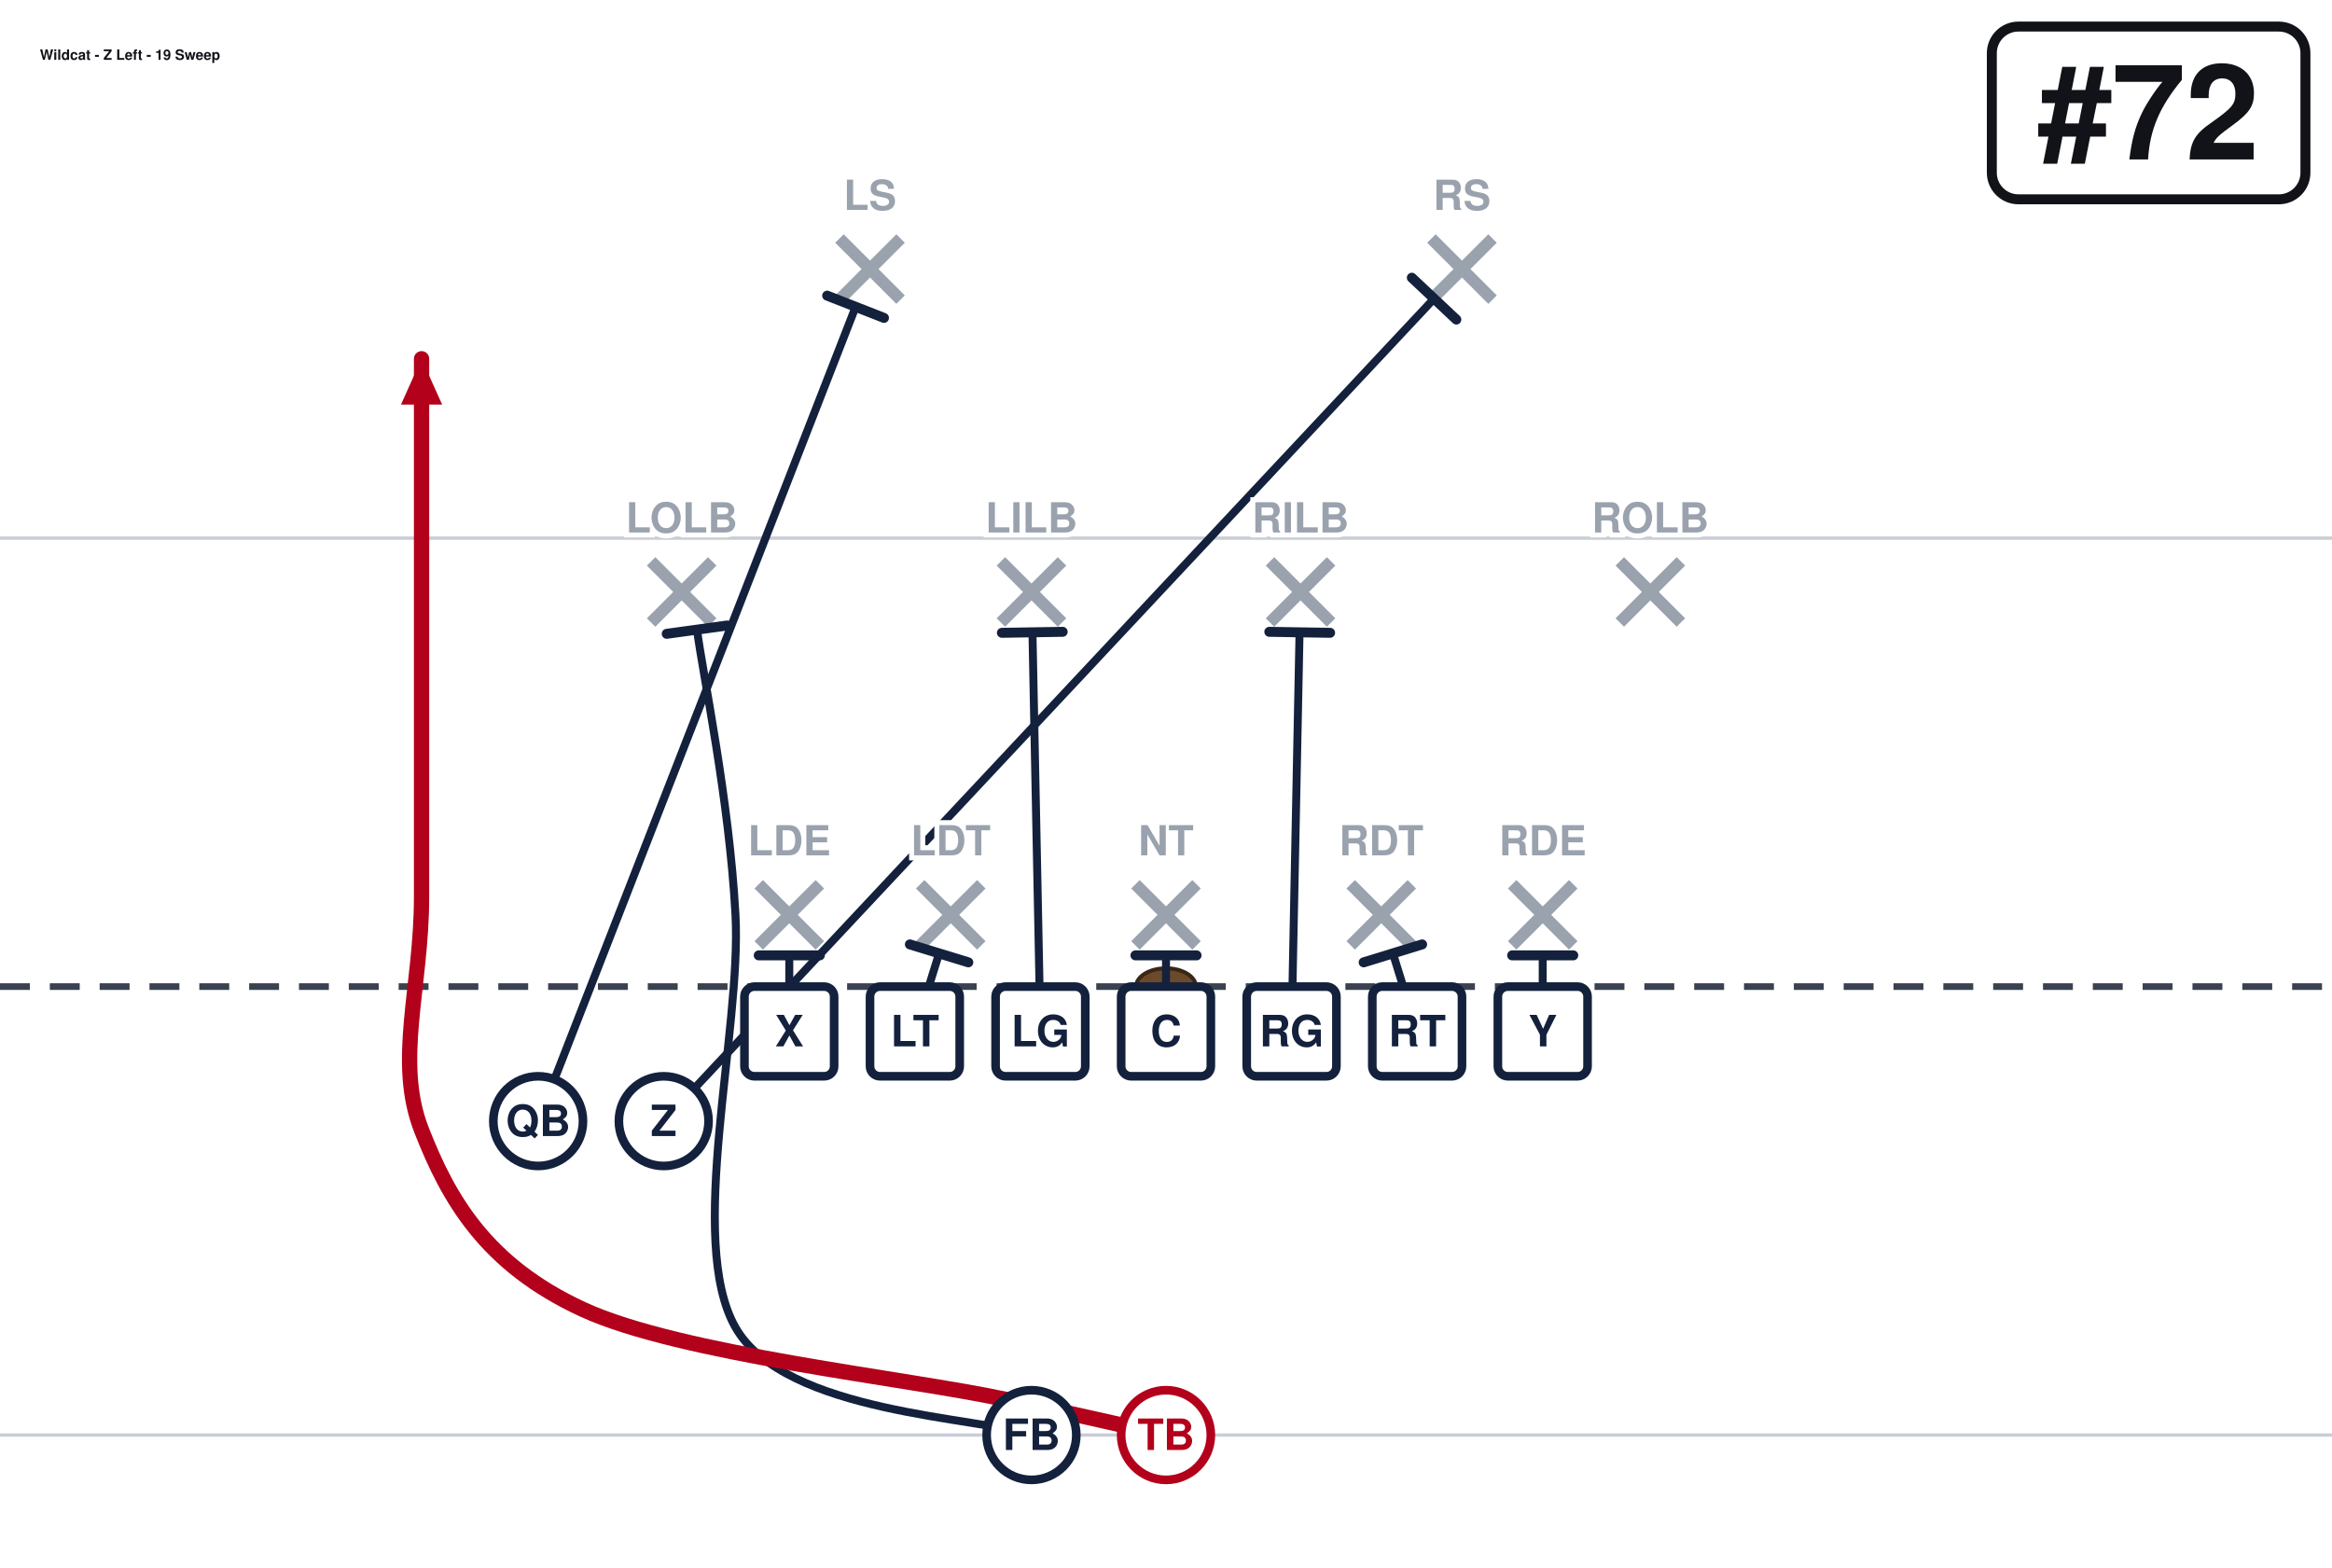
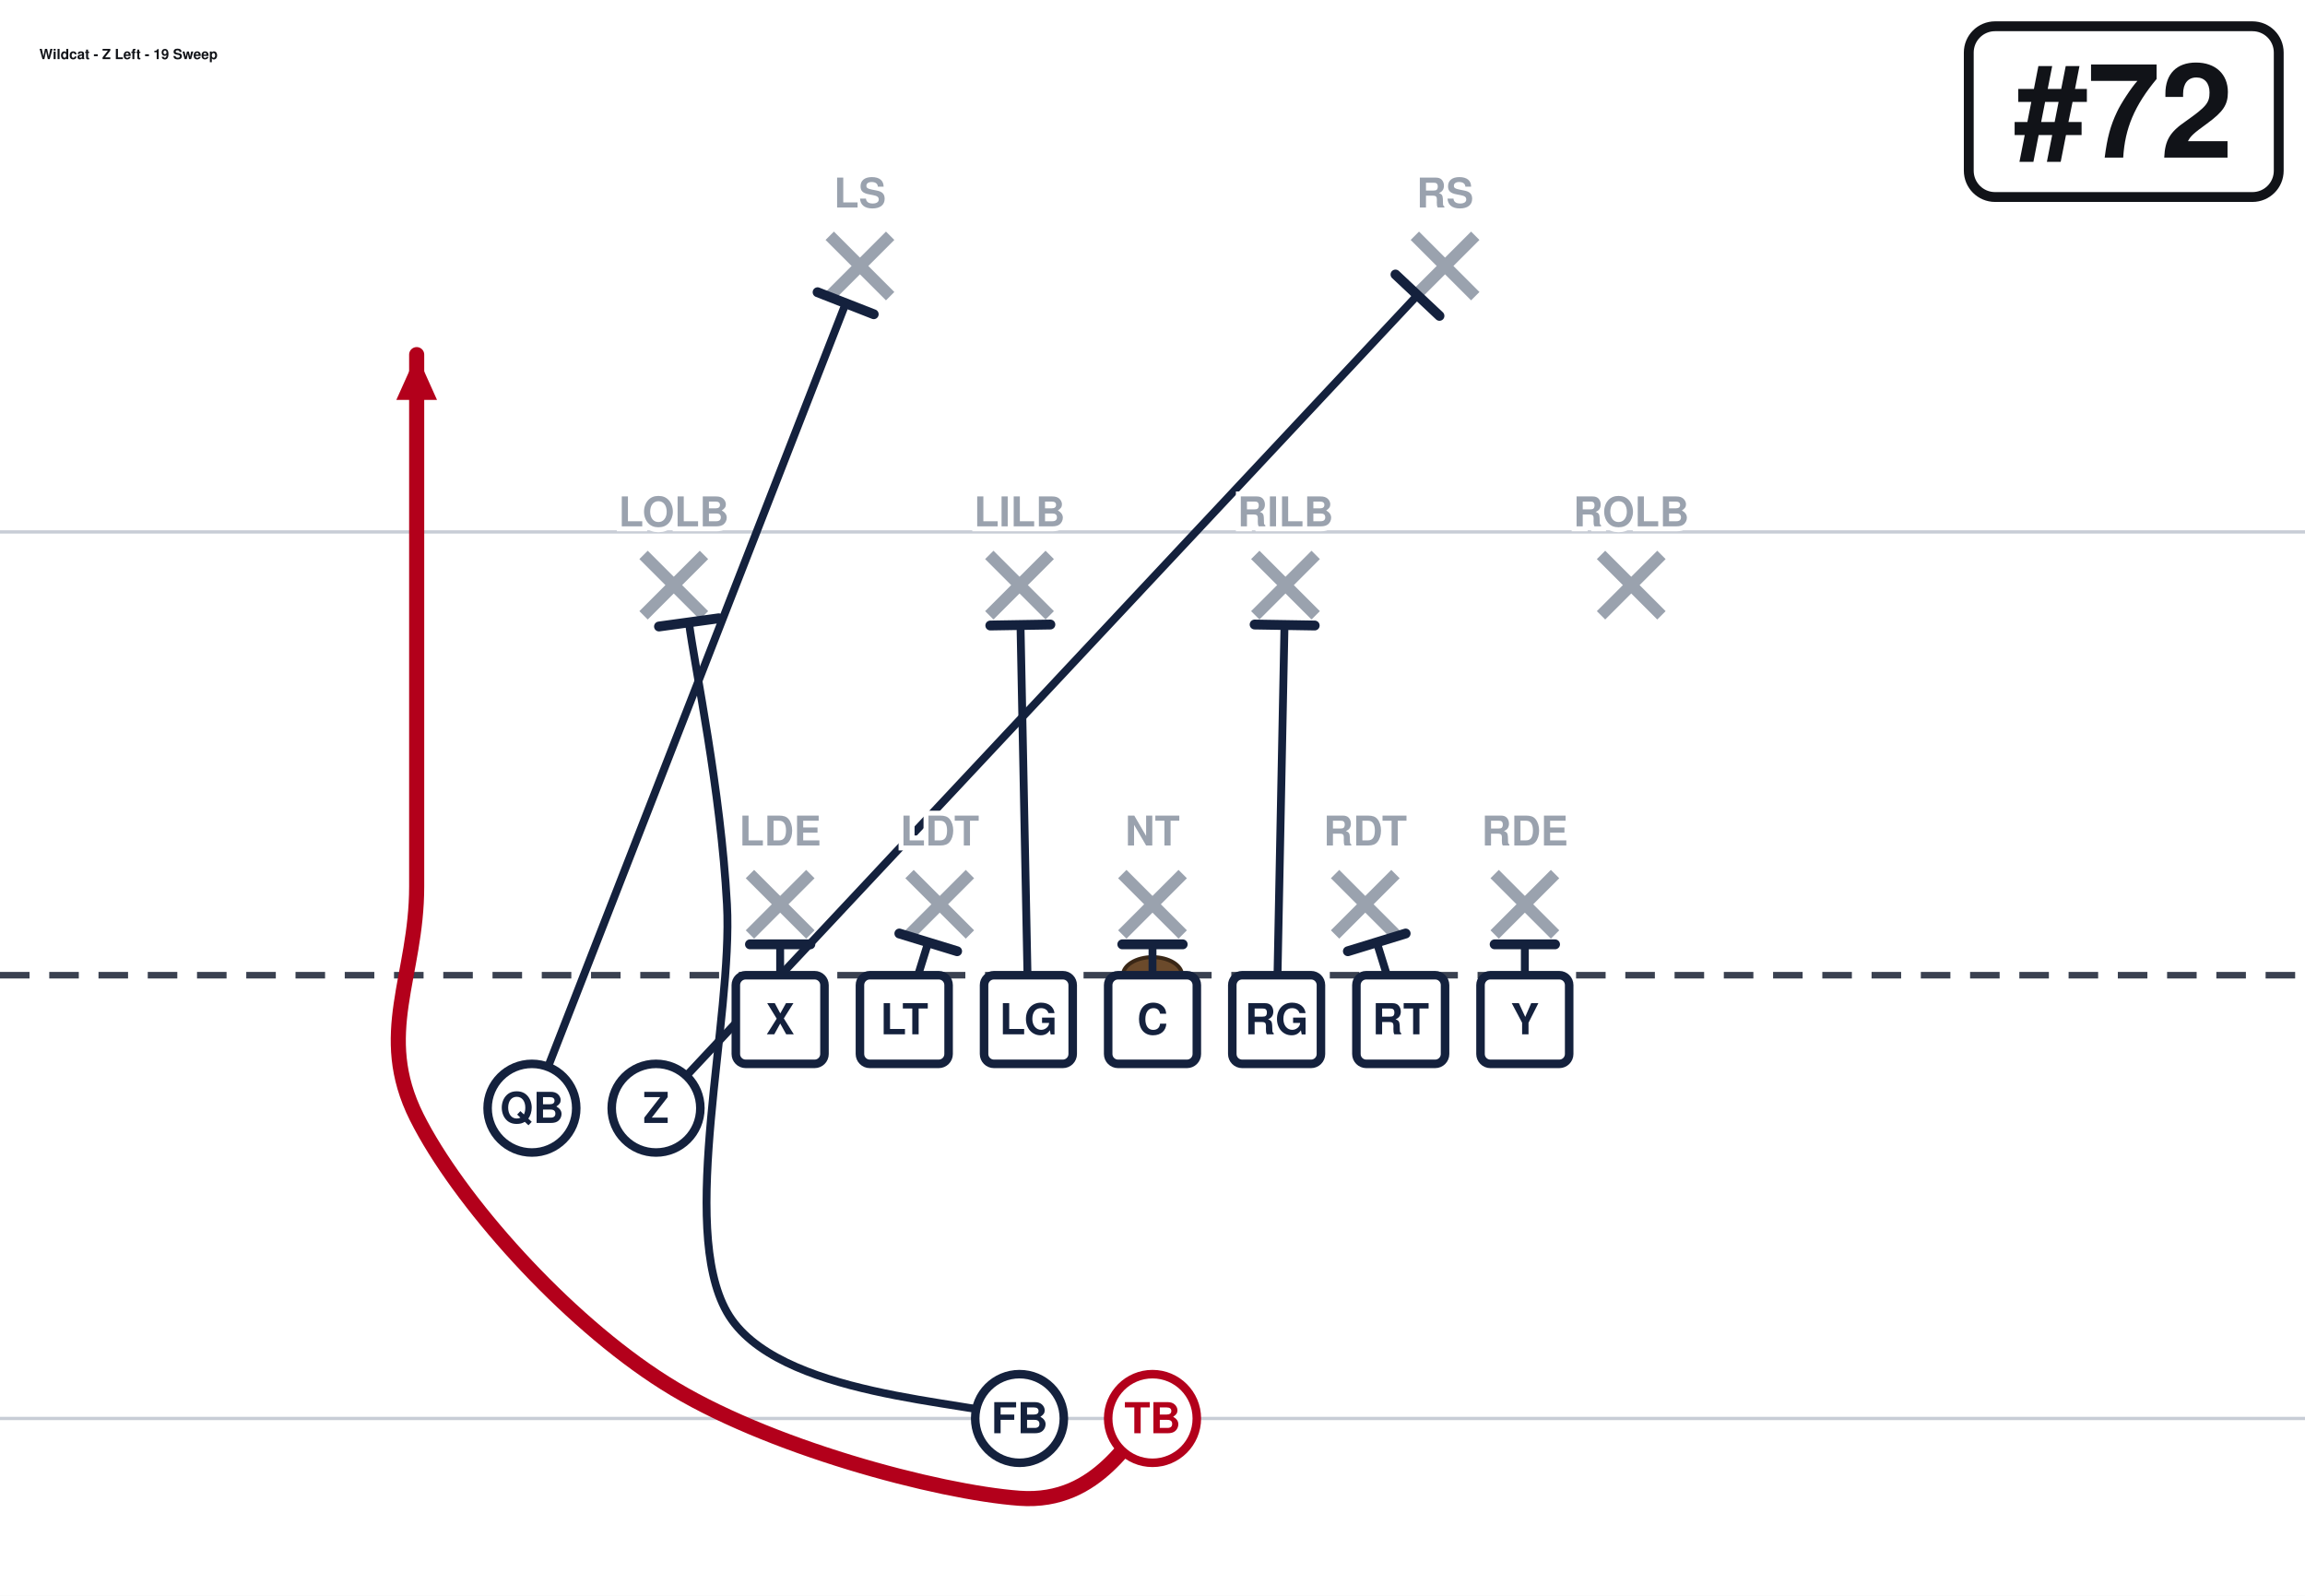
- <svg xmlns="http://www.w3.org/2000/svg" width="702" height="472" viewBox="0 27 702 472" font-family="Segoe UI, Helvetica, Arial, sans-serif" role="img">
+ <svg xmlns="http://www.w3.org/2000/svg" width="702" height="486" viewBox="0 27 702 486" font-family="Segoe UI, Helvetica, Arial, sans-serif" role="img">
  <rect x="0" y="0" width="702" height="513" fill="#ffffff" />
  <line x1="0" y1="459.0" x2="702" y2="459.0" stroke="#c8cdd6" stroke-width="1" />
  <line x1="0" y1="189.0" x2="702" y2="189.0" stroke="#c8cdd6" stroke-width="1" />
  <line x1="0" y1="324.0" x2="702" y2="324.0" stroke="#3a4150" stroke-width="2" stroke-dasharray="9 6" />
  <ellipse cx="351.0" cy="324.0" rx="9" ry="5.5" fill="#6b4a2b" stroke="#3a2716" stroke-width="1.2" />
  <line x1="228.4" y1="293.2" x2="246.8" y2="311.6" stroke="#9aa2ae" stroke-width="3.6" />
  <line x1="246.8" y1="293.2" x2="228.4" y2="311.6" stroke="#9aa2ae" stroke-width="3.6" />
  <line x1="277.0" y1="293.2" x2="295.4" y2="311.6" stroke="#9aa2ae" stroke-width="3.6" />
  <line x1="295.4" y1="293.2" x2="277.0" y2="311.6" stroke="#9aa2ae" stroke-width="3.6" />
  <line x1="341.8" y1="293.2" x2="360.2" y2="311.6" stroke="#9aa2ae" stroke-width="3.6" />
  <line x1="360.2" y1="293.2" x2="341.8" y2="311.6" stroke="#9aa2ae" stroke-width="3.6" />
  <line x1="406.6" y1="293.2" x2="425.0" y2="311.6" stroke="#9aa2ae" stroke-width="3.6" />
  <line x1="425.0" y1="293.2" x2="406.6" y2="311.6" stroke="#9aa2ae" stroke-width="3.6" />
  <line x1="455.2" y1="293.2" x2="473.6" y2="311.6" stroke="#9aa2ae" stroke-width="3.6" />
  <line x1="473.6" y1="293.2" x2="455.2" y2="311.6" stroke="#9aa2ae" stroke-width="3.6" />
  <line x1="196.0" y1="196.0" x2="214.4" y2="214.4" stroke="#9aa2ae" stroke-width="3.6" />
  <line x1="214.4" y1="196.0" x2="196.0" y2="214.4" stroke="#9aa2ae" stroke-width="3.6" />
  <line x1="301.3" y1="196.0" x2="319.7" y2="214.4" stroke="#9aa2ae" stroke-width="3.6" />
  <line x1="319.7" y1="196.0" x2="301.3" y2="214.4" stroke="#9aa2ae" stroke-width="3.6" />
  <line x1="382.3" y1="196.0" x2="400.7" y2="214.4" stroke="#9aa2ae" stroke-width="3.6" />
  <line x1="400.7" y1="196.0" x2="382.3" y2="214.4" stroke="#9aa2ae" stroke-width="3.6" />
  <line x1="487.6" y1="196.0" x2="506.0" y2="214.4" stroke="#9aa2ae" stroke-width="3.6" />
  <line x1="506.0" y1="196.0" x2="487.6" y2="214.4" stroke="#9aa2ae" stroke-width="3.6" />
  <line x1="252.7" y1="98.8" x2="271.1" y2="117.2" stroke="#9aa2ae" stroke-width="3.6" />
  <line x1="271.1" y1="98.8" x2="252.7" y2="117.2" stroke="#9aa2ae" stroke-width="3.6" />
  <line x1="430.9" y1="98.8" x2="449.3" y2="117.2" stroke="#9aa2ae" stroke-width="3.6" />
  <line x1="449.3" y1="98.8" x2="430.9" y2="117.2" stroke="#9aa2ae" stroke-width="3.6" />
  <path d="M237.6,337.5 L237.6,314.6" fill="none" stroke="#14213d" stroke-width="2.4" stroke-linecap="round" stroke-linejoin="round" />
  <line x1="228.4" y1="314.6" x2="246.8" y2="314.6" stroke="#14213d" stroke-width="3.0" stroke-linecap="round" />
  <path d="M275.4,337.5 L282.7,314.0" fill="none" stroke="#14213d" stroke-width="2.4" stroke-linecap="round" stroke-linejoin="round" />
  <line x1="273.9" y1="311.3" x2="291.5" y2="316.7" stroke="#14213d" stroke-width="3.0" stroke-linecap="round" />
  <path d="M313.2,337.5 L310.8,217.4" fill="none" stroke="#14213d" stroke-width="2.4" stroke-linecap="round" stroke-linejoin="round" />
  <line x1="301.6" y1="217.5" x2="319.9" y2="217.2" stroke="#14213d" stroke-width="3.0" stroke-linecap="round" />
  <path d="M351.0,337.5 L351.0,314.6" fill="none" stroke="#14213d" stroke-width="2.4" stroke-linecap="round" stroke-linejoin="round" />
  <line x1="341.8" y1="314.6" x2="360.2" y2="314.6" stroke="#14213d" stroke-width="3.0" stroke-linecap="round" />
  <path d="M388.8,337.5 L391.2,217.4" fill="none" stroke="#14213d" stroke-width="2.4" stroke-linecap="round" stroke-linejoin="round" />
  <line x1="382.1" y1="217.2" x2="400.4" y2="217.5" stroke="#14213d" stroke-width="3.0" stroke-linecap="round" />
  <path d="M426.6,337.5 L419.3,314.0" fill="none" stroke="#14213d" stroke-width="2.4" stroke-linecap="round" stroke-linejoin="round" />
  <line x1="410.5" y1="316.7" x2="428.1" y2="311.3" stroke="#14213d" stroke-width="3.0" stroke-linecap="round" />
  <path d="M464.4,337.5 L464.4,314.6" fill="none" stroke="#14213d" stroke-width="2.4" stroke-linecap="round" stroke-linejoin="round" />
  <line x1="455.2" y1="314.6" x2="473.6" y2="314.6" stroke="#14213d" stroke-width="3.0" stroke-linecap="round" />
  <path d="M199.8,364.5 L431.7,116.9" fill="none" stroke="#14213d" stroke-width="2.4" stroke-linecap="round" stroke-linejoin="round" />
  <line x1="425.0" y1="110.6" x2="438.4" y2="123.2" stroke="#14213d" stroke-width="3.0" stroke-linecap="round" />
  <path d="M162.0,364.5 L257.6,119.3" fill="none" stroke="#14213d" stroke-width="2.4" stroke-linecap="round" stroke-linejoin="round" />
  <line x1="249.0" y1="116.0" x2="266.1" y2="122.7" stroke="#14213d" stroke-width="3.0" stroke-linecap="round" />
  <path d="M310.5,459.0 C295.6,453.6 236.2,452.7 221.4,426.6 C206.5,400.5 223.3,337.4 221.4,302.4 C219.5,267.4 211.7,230.8 209.8,216.5" fill="none" stroke="#14213d" stroke-width="2.4" stroke-linecap="round" stroke-linejoin="round" />
  <line x1="200.7" y1="217.8" x2="218.9" y2="215.3" stroke="#14213d" stroke-width="3.0" stroke-linecap="round" />
-   <path d="M351.0,459.0 C342.9,457.2 331.6,454.5 302.4,448.2 C273.1,441.9 204.8,434.7 175.5,421.2 C146.2,407.7 135.0,387.9 126.9,367.2 C118.8,346.5 126.9,324.4 126.9,297.0 C126.9,269.6 126.9,229.5 126.9,202.5 C126.9,175.5 126.9,146.2 126.9,135.0" fill="none" stroke="#b3001b" stroke-width="4.6" stroke-linecap="round" stroke-linejoin="round" />
+   <path d="M351.0,459.0 C344.2,463.1 335.2,485.1 310.5,483.3 C285.8,481.5 233.1,467.6 202.5,448.2 C171.9,428.9 139.5,392.4 126.9,367.2 C114.3,342.0 126.9,324.4 126.9,297.0 C126.9,269.6 126.9,229.5 126.9,202.5 C126.9,175.5 126.9,146.2 126.9,135.0" fill="none" stroke="#b3001b" stroke-width="4.6" stroke-linecap="round" stroke-linejoin="round" />
  <polygon points="126.9,135.0 133.1,148.8 120.7,148.8" fill="#b3001b" />
  <rect x="224.1" y="324.0" width="27.0" height="27.0" rx="3" fill="#ffffff" stroke="#14213d" stroke-width="2.6" />
  <text x="237.6" y="342.0" text-anchor="middle" font-size="13" font-weight="700" fill="#14213d">X</text>
  <rect x="261.9" y="324.0" width="27.0" height="27.0" rx="3" fill="#ffffff" stroke="#14213d" stroke-width="2.6" />
  <text x="275.4" y="342.0" text-anchor="middle" font-size="13" font-weight="700" fill="#14213d">LT</text>
  <rect x="299.7" y="324.0" width="27.0" height="27.0" rx="3" fill="#ffffff" stroke="#14213d" stroke-width="2.6" />
  <text x="313.2" y="342.0" text-anchor="middle" font-size="13" font-weight="700" fill="#14213d">LG</text>
  <rect x="337.5" y="324.0" width="27.0" height="27.0" rx="3" fill="#ffffff" stroke="#14213d" stroke-width="2.6" />
  <text x="351.0" y="342.0" text-anchor="middle" font-size="13" font-weight="700" fill="#14213d">C</text>
  <rect x="375.3" y="324.0" width="27.0" height="27.0" rx="3" fill="#ffffff" stroke="#14213d" stroke-width="2.6" />
  <text x="388.8" y="342.0" text-anchor="middle" font-size="13" font-weight="700" fill="#14213d">RG</text>
  <rect x="413.1" y="324.0" width="27.0" height="27.0" rx="3" fill="#ffffff" stroke="#14213d" stroke-width="2.6" />
  <text x="426.6" y="342.0" text-anchor="middle" font-size="13" font-weight="700" fill="#14213d">RT</text>
  <rect x="450.9" y="324.0" width="27.0" height="27.0" rx="3" fill="#ffffff" stroke="#14213d" stroke-width="2.6" />
  <text x="464.4" y="342.0" text-anchor="middle" font-size="13" font-weight="700" fill="#14213d">Y</text>
  <circle cx="199.8" cy="364.5" r="13.5" fill="#ffffff" stroke="#14213d" stroke-width="2.6" />
  <text x="199.8" y="369.0" text-anchor="middle" font-size="13" font-weight="700" fill="#14213d">Z</text>
  <circle cx="162.0" cy="364.5" r="13.5" fill="#ffffff" stroke="#14213d" stroke-width="2.6" />
  <text x="162.0" y="369.0" text-anchor="middle" font-size="13" font-weight="700" fill="#14213d">QB</text>
  <circle cx="351.0" cy="459.0" r="13.5" fill="#ffffff" stroke="#b3001b" stroke-width="2.6" />
  <text x="351.0" y="463.5" text-anchor="middle" font-size="13" font-weight="700" fill="#b3001b">TB</text>
  <circle cx="310.5" cy="459.0" r="13.5" fill="#ffffff" stroke="#14213d" stroke-width="2.6" />
  <text x="310.5" y="463.5" text-anchor="middle" font-size="13" font-weight="700" fill="#14213d">FB</text>
  <text x="237.6" y="284.5" text-anchor="middle" font-size="12.5" fill="#9aa2ae" font-weight="600" stroke="#fff" stroke-width="3" paint-order="stroke">LDE</text>
  <text x="286.2" y="284.5" text-anchor="middle" font-size="12.5" fill="#9aa2ae" font-weight="600" stroke="#fff" stroke-width="3" paint-order="stroke">LDT</text>
  <text x="351.0" y="284.5" text-anchor="middle" font-size="12.5" fill="#9aa2ae" font-weight="600" stroke="#fff" stroke-width="3" paint-order="stroke">NT</text>
  <text x="415.8" y="284.5" text-anchor="middle" font-size="12.5" fill="#9aa2ae" font-weight="600" stroke="#fff" stroke-width="3" paint-order="stroke">RDT</text>
  <text x="464.4" y="284.5" text-anchor="middle" font-size="12.5" fill="#9aa2ae" font-weight="600" stroke="#fff" stroke-width="3" paint-order="stroke">RDE</text>
  <text x="205.2" y="187.3" text-anchor="middle" font-size="12.5" fill="#9aa2ae" font-weight="600" stroke="#fff" stroke-width="3" paint-order="stroke">LOLB</text>
  <text x="310.5" y="187.3" text-anchor="middle" font-size="12.5" fill="#9aa2ae" font-weight="600" stroke="#fff" stroke-width="3" paint-order="stroke">LILB</text>
  <text x="391.5" y="187.3" text-anchor="middle" font-size="12.5" fill="#9aa2ae" font-weight="600" stroke="#fff" stroke-width="3" paint-order="stroke">RILB</text>
  <text x="496.8" y="187.3" text-anchor="middle" font-size="12.5" fill="#9aa2ae" font-weight="600" stroke="#fff" stroke-width="3" paint-order="stroke">ROLB</text>
  <text x="261.9" y="90.2" text-anchor="middle" font-size="12.5" fill="#9aa2ae" font-weight="600" stroke="#fff" stroke-width="3" paint-order="stroke">LS</text>
  <text x="440.1" y="90.2" text-anchor="middle" font-size="12.5" fill="#9aa2ae" font-weight="600" stroke="#fff" stroke-width="3" paint-order="stroke">RS</text>
  <rect x="599.6" y="35.0" width="94.4" height="52.0" rx="8" fill="#ffffff" stroke="#111318" stroke-width="3" />
  <text x="646.8" y="75.0" text-anchor="middle" font-size="40" font-weight="800" fill="#111318">#72</text>
  <text x="12.0" y="45.0" font-size="4.3" font-weight="700" fill="#111318">Wildcat - Z Left - 19 Sweep</text>
</svg>
